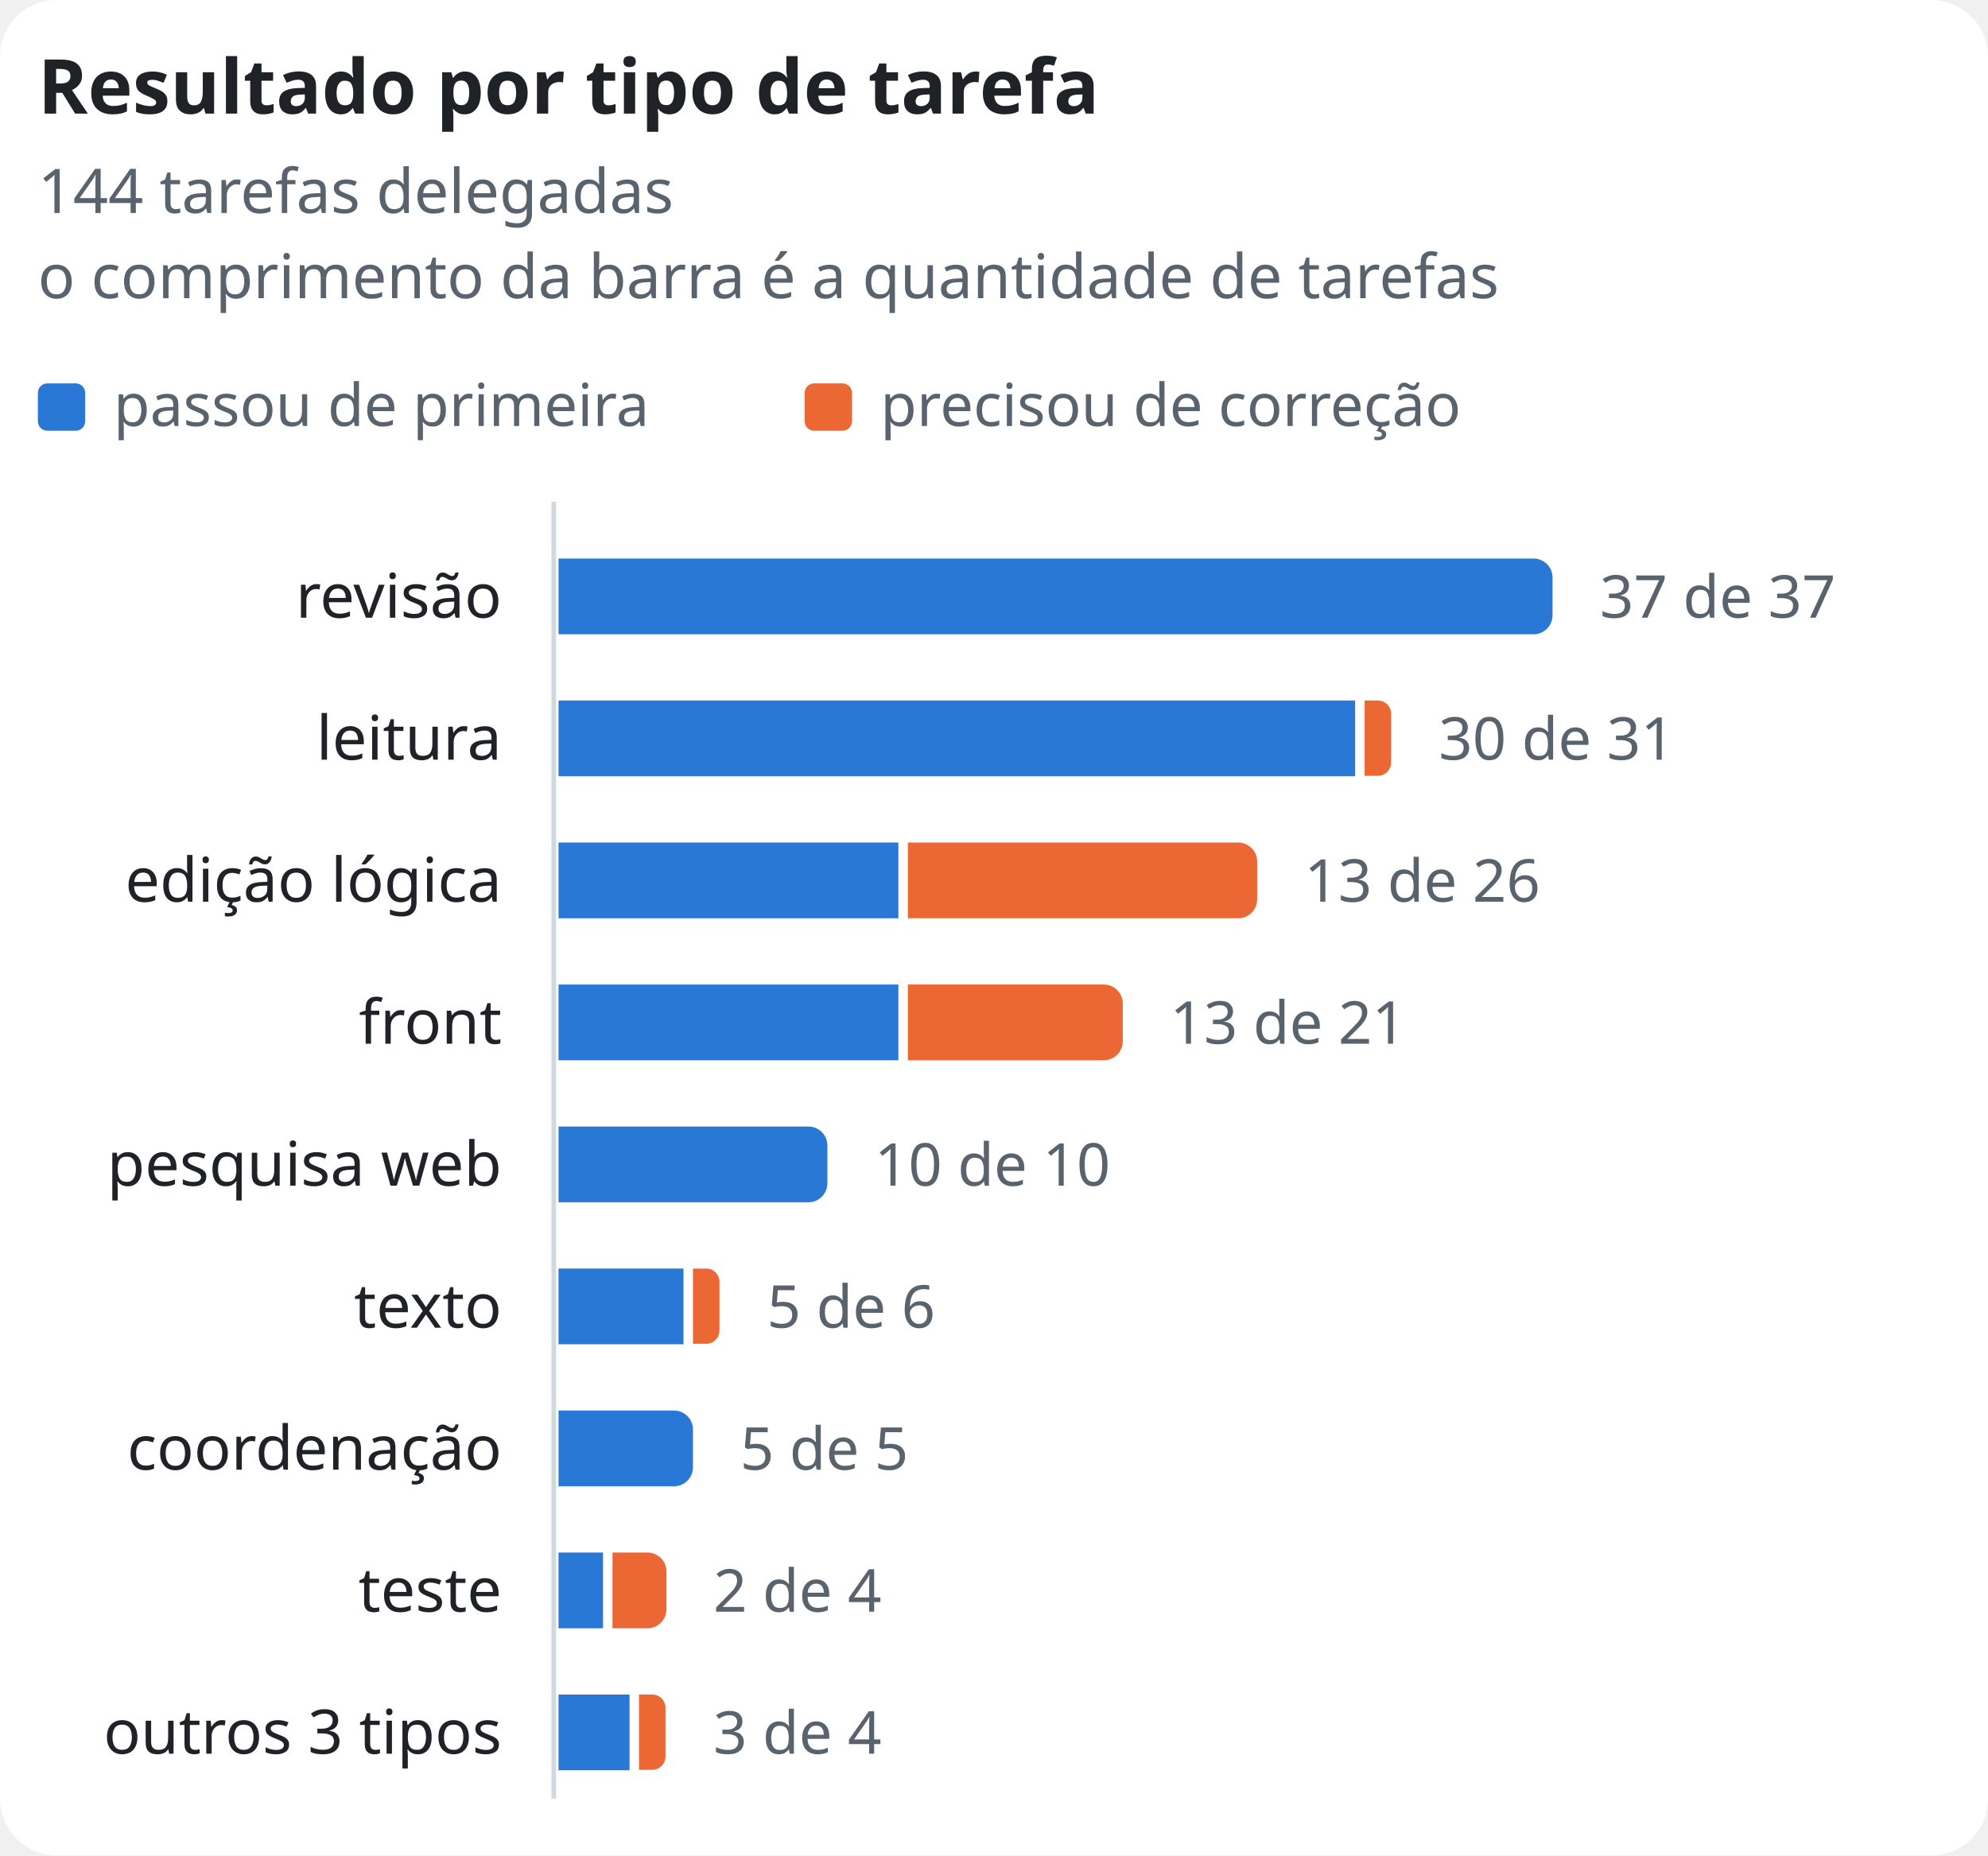
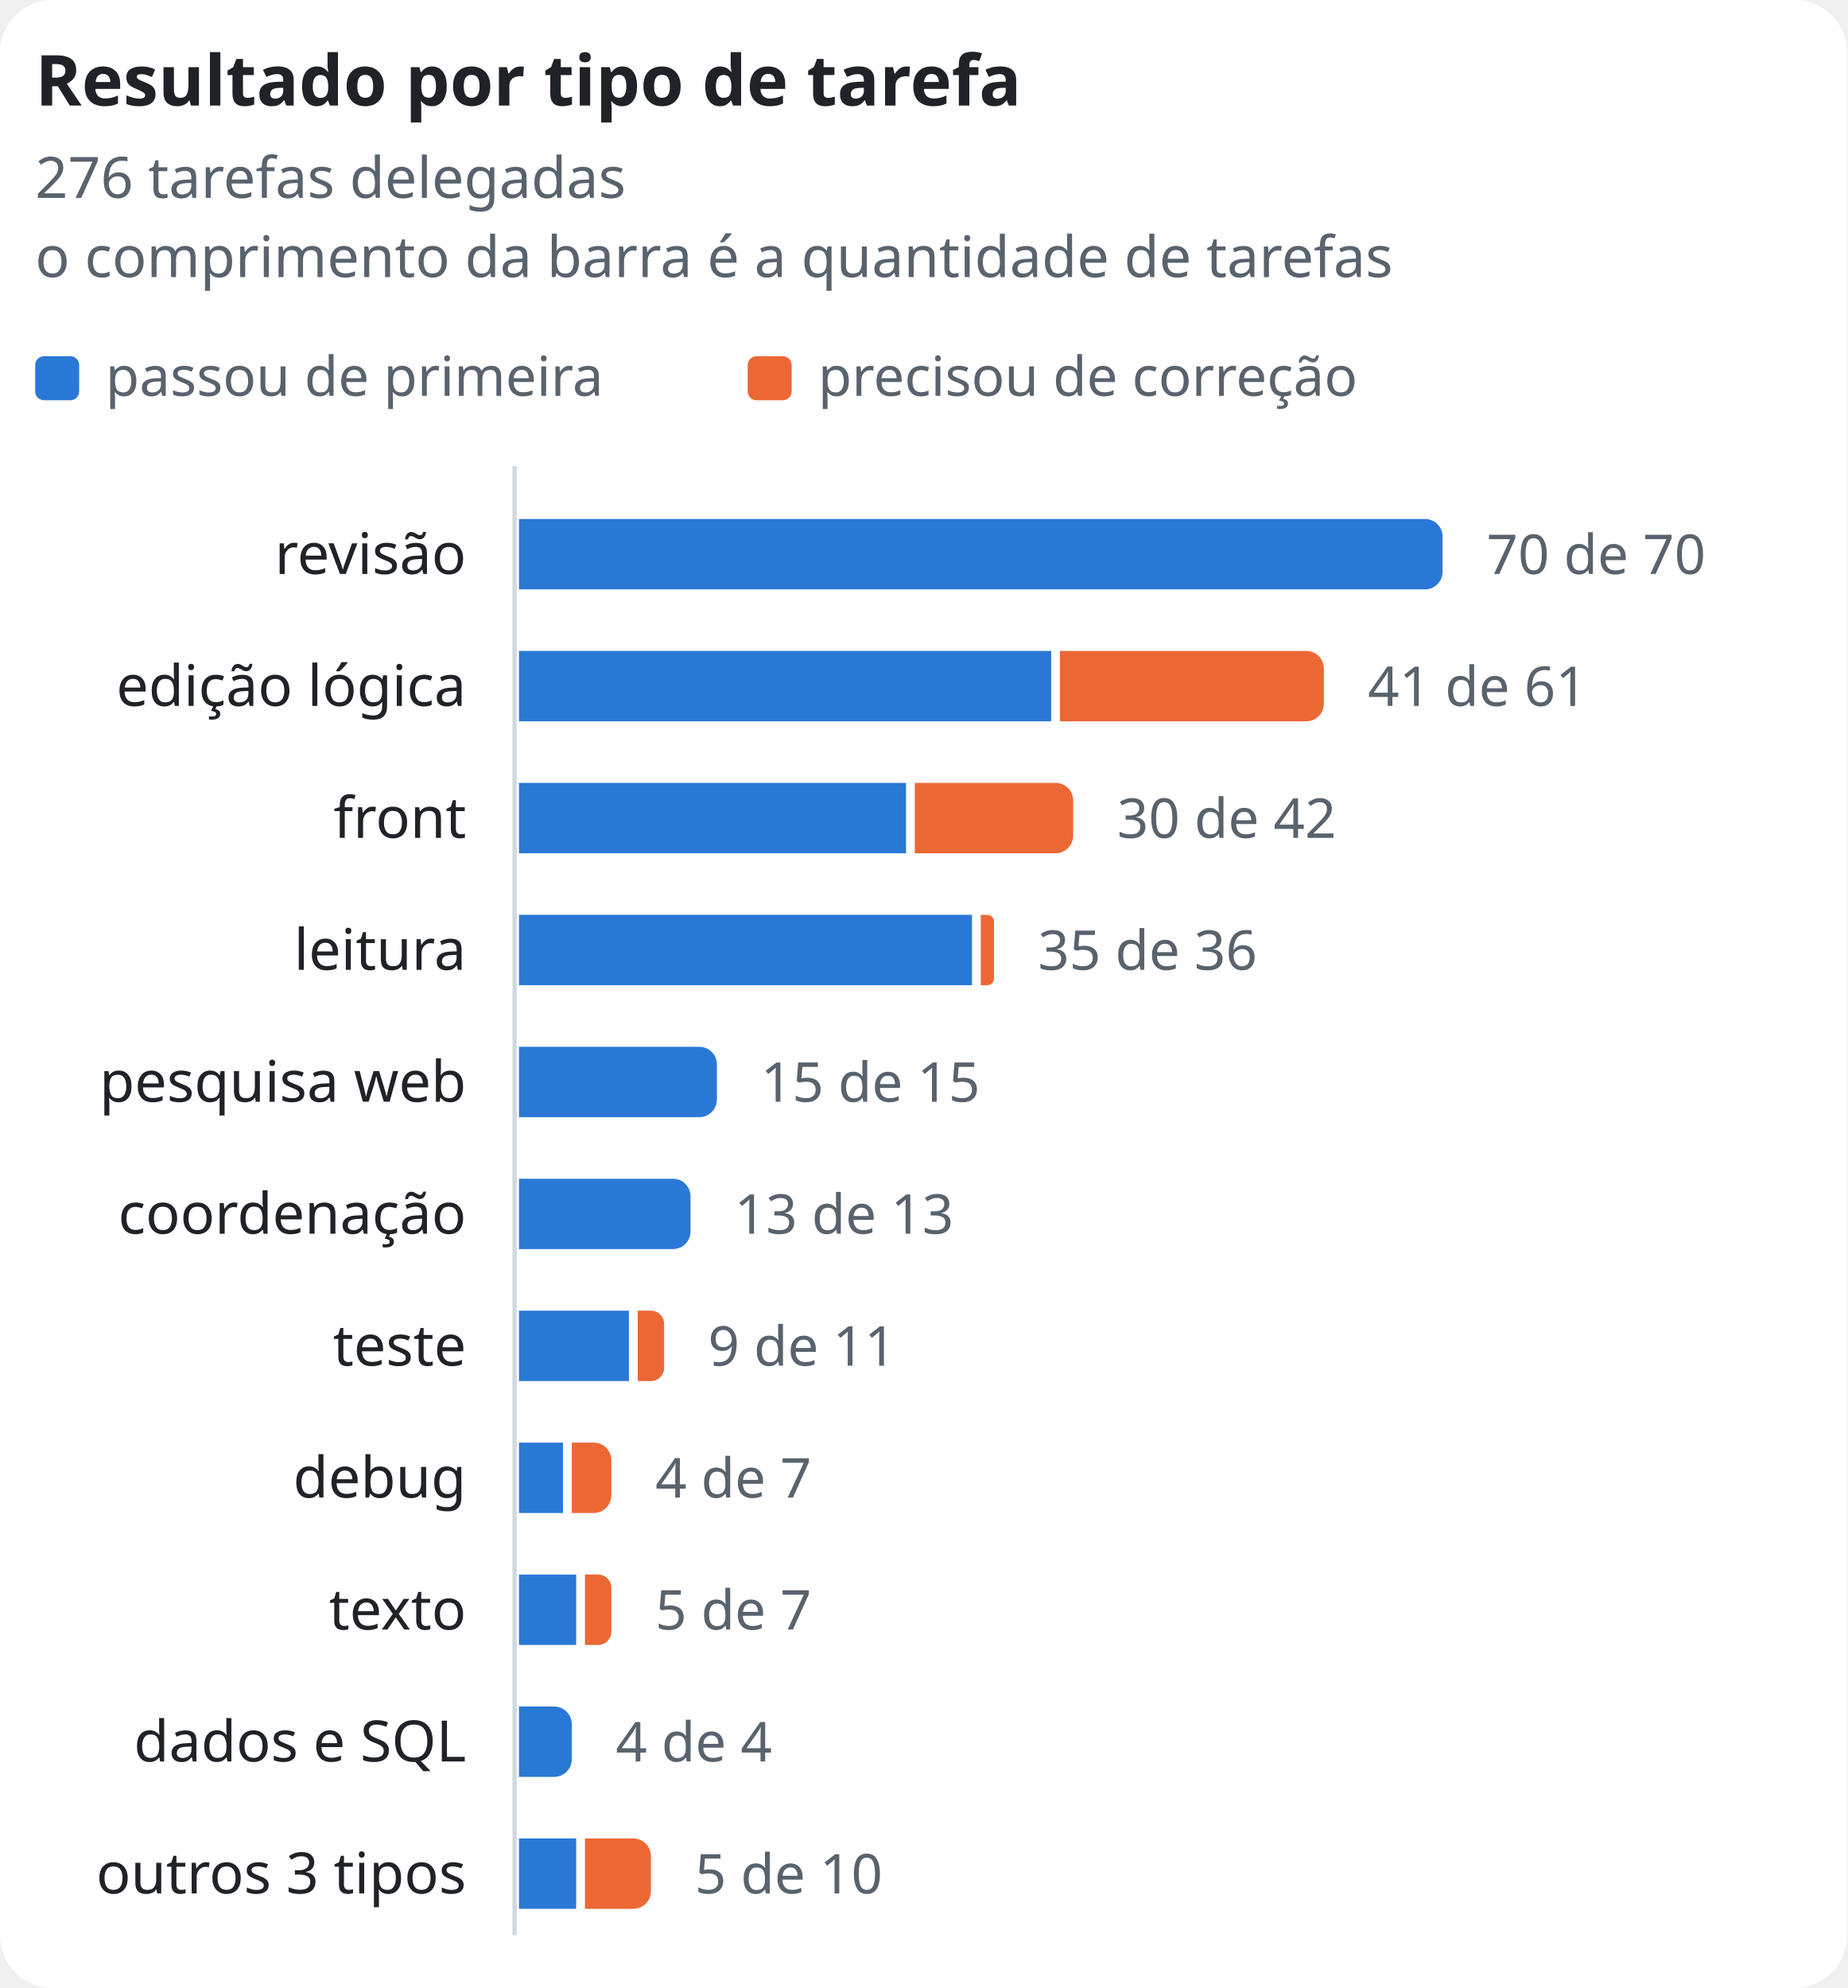
- <svg xmlns="http://www.w3.org/2000/svg" viewBox="0 0 420 392" width="420" height="392" role="img" aria-label="Resultado por tipo de tarefa: revisão 37 de 37 de primeira; leitura 30 de 31 de primeira; edição lógica 13 de 26 de primeira; front 13 de 21 de primeira; pesquisa web 10 de 10 de primeira; texto 5 de 6 de primeira; coordenação 5 de 5 de primeira; teste 2 de 4 de primeira; outros 3 tipos 3 de 4 de primeira" font-family="-apple-system,BlinkMacSystemFont,'Segoe UI','Noto Sans',Helvetica,Arial,sans-serif">
-   <rect width="420" height="392" rx="12" fill="#ffffff" />
+ <svg xmlns="http://www.w3.org/2000/svg" viewBox="0 0 420 452" width="420" height="452" role="img" aria-label="Resultado por tipo de tarefa: revisão 70 de 70 de primeira; edição lógica 41 de 61 de primeira; front 30 de 42 de primeira; leitura 35 de 36 de primeira; pesquisa web 15 de 15 de primeira; coordenação 13 de 13 de primeira; teste 9 de 11 de primeira; debug 4 de 7 de primeira; texto 5 de 7 de primeira; dados e SQL 4 de 4 de primeira; outros 3 tipos 5 de 10 de primeira" font-family="-apple-system,BlinkMacSystemFont,'Segoe UI','Noto Sans',Helvetica,Arial,sans-serif">
+   <rect width="420" height="452" rx="12" fill="#ffffff" />
  <text x="8" y="24" font-size="16" fill="#1f2328" font-weight="700" text-anchor="start">Resultado por tipo de tarefa</text>
-   <text x="8" y="45" font-size="13" fill="#59636e" font-weight="400" text-anchor="start">144 tarefas delegadas</text>
+   <text x="8" y="45" font-size="13" fill="#59636e" font-weight="400" text-anchor="start">276 tarefas delegadas</text>
  <text x="8" y="63" font-size="13" fill="#59636e" font-weight="400" text-anchor="start">o comprimento da barra é a quantidade de tarefas</text>
  <rect x="8" y="81" width="10" height="10" rx="2" fill="#2a78d6" />
  <text x="24" y="90" font-size="12.5" fill="#59636e" font-weight="400" text-anchor="start">passou de primeira</text>
  <rect x="170" y="81" width="10" height="10" rx="2" fill="#eb6834" />
  <text x="186" y="90" font-size="12.5" fill="#59636e" font-weight="400" text-anchor="start">precisou de correção</text>
-   <path d="M117 106V380" stroke="#d1d9e0" stroke-width="1" />
+   <path d="M117 106V440" stroke="#d1d9e0" stroke-width="1" />
  <text x="106" y="130.5" font-size="13" fill="#1f2328" font-weight="400" text-anchor="end">revisão</text>
  <path d="M118.0 118.0h206.0a4.0 4.0 0 0 1 4.0 4.0v8.0a4.0 4.0 0 0 1 -4.0 4.0h-206.0z" fill="#2a78d6" />
-   <text x="338.0" y="130.5" font-size="12.5" fill="#59636e" font-weight="400" text-anchor="start">37 de 37</text>
-   <text x="106" y="160.5" font-size="13" fill="#1f2328" font-weight="400" text-anchor="end">leitura</text>
-   <rect x="118.0" y="148.0" width="168.3" height="16.0" fill="#2a78d6" />
-   <path d="M288.3 148.0h2.8a2.8 2.8 0 0 1 2.8 2.8v10.3a2.8 2.8 0 0 1 -2.8 2.8h-2.8z" fill="#eb6834" />
-   <text x="303.946" y="160.5" font-size="12.5" fill="#59636e" font-weight="400" text-anchor="start">30 de 31</text>
-   <text x="106" y="190.5" font-size="13" fill="#1f2328" font-weight="400" text-anchor="end">edição lógica</text>
-   <rect x="118.0" y="178.0" width="71.8" height="16.0" fill="#2a78d6" />
-   <path d="M191.8 178.0h69.8a4.0 4.0 0 0 1 4.0 4.0v8.0a4.0 4.0 0 0 1 -4.0 4.0h-69.8z" fill="#eb6834" />
-   <text x="275.568" y="190.5" font-size="12.5" fill="#59636e" font-weight="400" text-anchor="start">13 de 26</text>
-   <text x="106" y="220.5" font-size="13" fill="#1f2328" font-weight="400" text-anchor="end">front</text>
-   <rect x="118.0" y="208.0" width="71.8" height="16.0" fill="#2a78d6" />
-   <path d="M191.8 208.0h41.4a4.0 4.0 0 0 1 4.0 4.0v8.0a4.0 4.0 0 0 1 -4.0 4.0h-41.4z" fill="#eb6834" />
-   <text x="247.189" y="220.5" font-size="12.5" fill="#59636e" font-weight="400" text-anchor="start">13 de 21</text>
+   <text x="338.0" y="130.5" font-size="12.5" fill="#59636e" font-weight="400" text-anchor="start">70 de 70</text>
+   <text x="106" y="160.5" font-size="13" fill="#1f2328" font-weight="400" text-anchor="end">edição lógica</text>
+   <rect x="118.0" y="148.0" width="121.0" height="16.0" fill="#2a78d6" />
+   <path d="M241.0 148.0h56.0a4.0 4.0 0 0 1 4.0 4.0v8.0a4.0 4.0 0 0 1 -4.0 4.0h-56.0z" fill="#eb6834" />
+   <text x="311.0" y="160.5" font-size="12.5" fill="#59636e" font-weight="400" text-anchor="start">41 de 61</text>
+   <text x="106" y="190.5" font-size="13" fill="#1f2328" font-weight="400" text-anchor="end">front</text>
+   <rect x="118.0" y="178.0" width="88.0" height="16.0" fill="#2a78d6" />
+   <path d="M208.0 178.0h32.0a4.0 4.0 0 0 1 4.0 4.0v8.0a4.0 4.0 0 0 1 -4.0 4.0h-32.0z" fill="#eb6834" />
+   <text x="254.0" y="190.5" font-size="12.5" fill="#59636e" font-weight="400" text-anchor="start">30 de 42</text>
+   <text x="106" y="220.5" font-size="13" fill="#1f2328" font-weight="400" text-anchor="end">leitura</text>
+   <rect x="118.0" y="208.0" width="103.0" height="16.0" fill="#2a78d6" />
+   <path d="M223.0 208.0h1.5a1.5 1.5 0 0 1 1.5 1.5v13.0a1.5 1.5 0 0 1 -1.5 1.5h-1.5z" fill="#eb6834" />
+   <text x="236.0" y="220.5" font-size="12.5" fill="#59636e" font-weight="400" text-anchor="start">35 de 36</text>
  <text x="106" y="250.5" font-size="13" fill="#1f2328" font-weight="400" text-anchor="end">pesquisa web</text>
-   <path d="M118.0 238.0h52.8a4.0 4.0 0 0 1 4.0 4.0v8.0a4.0 4.0 0 0 1 -4.0 4.0h-52.8z" fill="#2a78d6" />
-   <text x="184.757" y="250.5" font-size="12.5" fill="#59636e" font-weight="400" text-anchor="start">10 de 10</text>
-   <text x="106" y="280.5" font-size="13" fill="#1f2328" font-weight="400" text-anchor="end">texto</text>
-   <rect x="118.0" y="268.0" width="26.4" height="16.0" fill="#2a78d6" />
-   <path d="M146.4 268.0h2.8a2.8 2.8 0 0 1 2.8 2.8v10.3a2.8 2.8 0 0 1 -2.8 2.8h-2.8z" fill="#eb6834" />
-   <text x="162.054" y="280.5" font-size="12.5" fill="#59636e" font-weight="400" text-anchor="start">5 de 6</text>
-   <text x="106" y="310.5" font-size="13" fill="#1f2328" font-weight="400" text-anchor="end">coordenação</text>
-   <path d="M118.0 298.0h24.4a4.0 4.0 0 0 1 4.0 4.0v8.0a4.0 4.0 0 0 1 -4.0 4.0h-24.4z" fill="#2a78d6" />
-   <text x="156.378" y="310.5" font-size="12.5" fill="#59636e" font-weight="400" text-anchor="start">5 de 5</text>
-   <text x="106" y="340.5" font-size="13" fill="#1f2328" font-weight="400" text-anchor="end">teste</text>
-   <rect x="118.0" y="328.0" width="9.4" height="16.0" fill="#2a78d6" />
-   <path d="M129.4 328.0h7.4a4.0 4.0 0 0 1 4.0 4.0v8.0a4.0 4.0 0 0 1 -4.0 4.0h-7.4z" fill="#eb6834" />
-   <text x="150.703" y="340.5" font-size="12.5" fill="#59636e" font-weight="400" text-anchor="start">2 de 4</text>
-   <text x="106" y="370.5" font-size="13" fill="#1f2328" font-weight="400" text-anchor="end">outros 3 tipos</text>
-   <rect x="118.0" y="358.0" width="15.0" height="16.0" fill="#2a78d6" />
-   <path d="M135.0 358.0h2.8a2.8 2.8 0 0 1 2.8 2.8v10.3a2.8 2.8 0 0 1 -2.8 2.8h-2.8z" fill="#eb6834" />
-   <text x="150.703" y="370.5" font-size="12.5" fill="#59636e" font-weight="400" text-anchor="start">3 de 4</text>
+   <path d="M118.0 238.0h41.0a4.0 4.0 0 0 1 4.0 4.0v8.0a4.0 4.0 0 0 1 -4.0 4.0h-41.0z" fill="#2a78d6" />
+   <text x="173.0" y="250.5" font-size="12.5" fill="#59636e" font-weight="400" text-anchor="start">15 de 15</text>
+   <text x="106" y="280.5" font-size="13" fill="#1f2328" font-weight="400" text-anchor="end">coordenação</text>
+   <path d="M118.0 268.0h35.0a4.0 4.0 0 0 1 4.0 4.0v8.0a4.0 4.0 0 0 1 -4.0 4.0h-35.0z" fill="#2a78d6" />
+   <text x="167.0" y="280.5" font-size="12.5" fill="#59636e" font-weight="400" text-anchor="start">13 de 13</text>
+   <text x="106" y="310.5" font-size="13" fill="#1f2328" font-weight="400" text-anchor="end">teste</text>
+   <rect x="118.0" y="298.0" width="25.0" height="16.0" fill="#2a78d6" />
+   <path d="M145.0 298.0h3.0a3.0 3.0 0 0 1 3.0 3.0v10.0a3.0 3.0 0 0 1 -3.0 3.0h-3.0z" fill="#eb6834" />
+   <text x="161.0" y="310.5" font-size="12.5" fill="#59636e" font-weight="400" text-anchor="start">9 de 11</text>
+   <text x="106" y="340.5" font-size="13" fill="#1f2328" font-weight="400" text-anchor="end">debug</text>
+   <rect x="118.0" y="328.0" width="10.0" height="16.0" fill="#2a78d6" />
+   <path d="M130.0 328.0h5.0a4.0 4.0 0 0 1 4.0 4.0v8.0a4.0 4.0 0 0 1 -4.0 4.0h-5.0z" fill="#eb6834" />
+   <text x="149.0" y="340.5" font-size="12.5" fill="#59636e" font-weight="400" text-anchor="start">4 de 7</text>
+   <text x="106" y="370.5" font-size="13" fill="#1f2328" font-weight="400" text-anchor="end">texto</text>
+   <rect x="118.0" y="358.0" width="13.0" height="16.0" fill="#2a78d6" />
+   <path d="M133.0 358.0h3.0a3.0 3.0 0 0 1 3.0 3.0v10.0a3.0 3.0 0 0 1 -3.0 3.0h-3.0z" fill="#eb6834" />
+   <text x="149.0" y="370.5" font-size="12.5" fill="#59636e" font-weight="400" text-anchor="start">5 de 7</text>
+   <text x="106" y="400.5" font-size="13" fill="#1f2328" font-weight="400" text-anchor="end">dados e SQL</text>
+   <path d="M118.0 388.0h8.0a4.0 4.0 0 0 1 4.0 4.0v8.0a4.0 4.0 0 0 1 -4.0 4.0h-8.0z" fill="#2a78d6" />
+   <text x="140.0" y="400.5" font-size="12.5" fill="#59636e" font-weight="400" text-anchor="start">4 de 4</text>
+   <text x="106" y="430.5" font-size="13" fill="#1f2328" font-weight="400" text-anchor="end">outros 3 tipos</text>
+   <rect x="118.0" y="418.0" width="13.0" height="16.0" fill="#2a78d6" />
+   <path d="M133.0 418.0h11.0a4.0 4.0 0 0 1 4.0 4.0v8.0a4.0 4.0 0 0 1 -4.0 4.0h-11.0z" fill="#eb6834" />
+   <text x="158.0" y="430.5" font-size="12.5" fill="#59636e" font-weight="400" text-anchor="start">5 de 10</text>
</svg>
